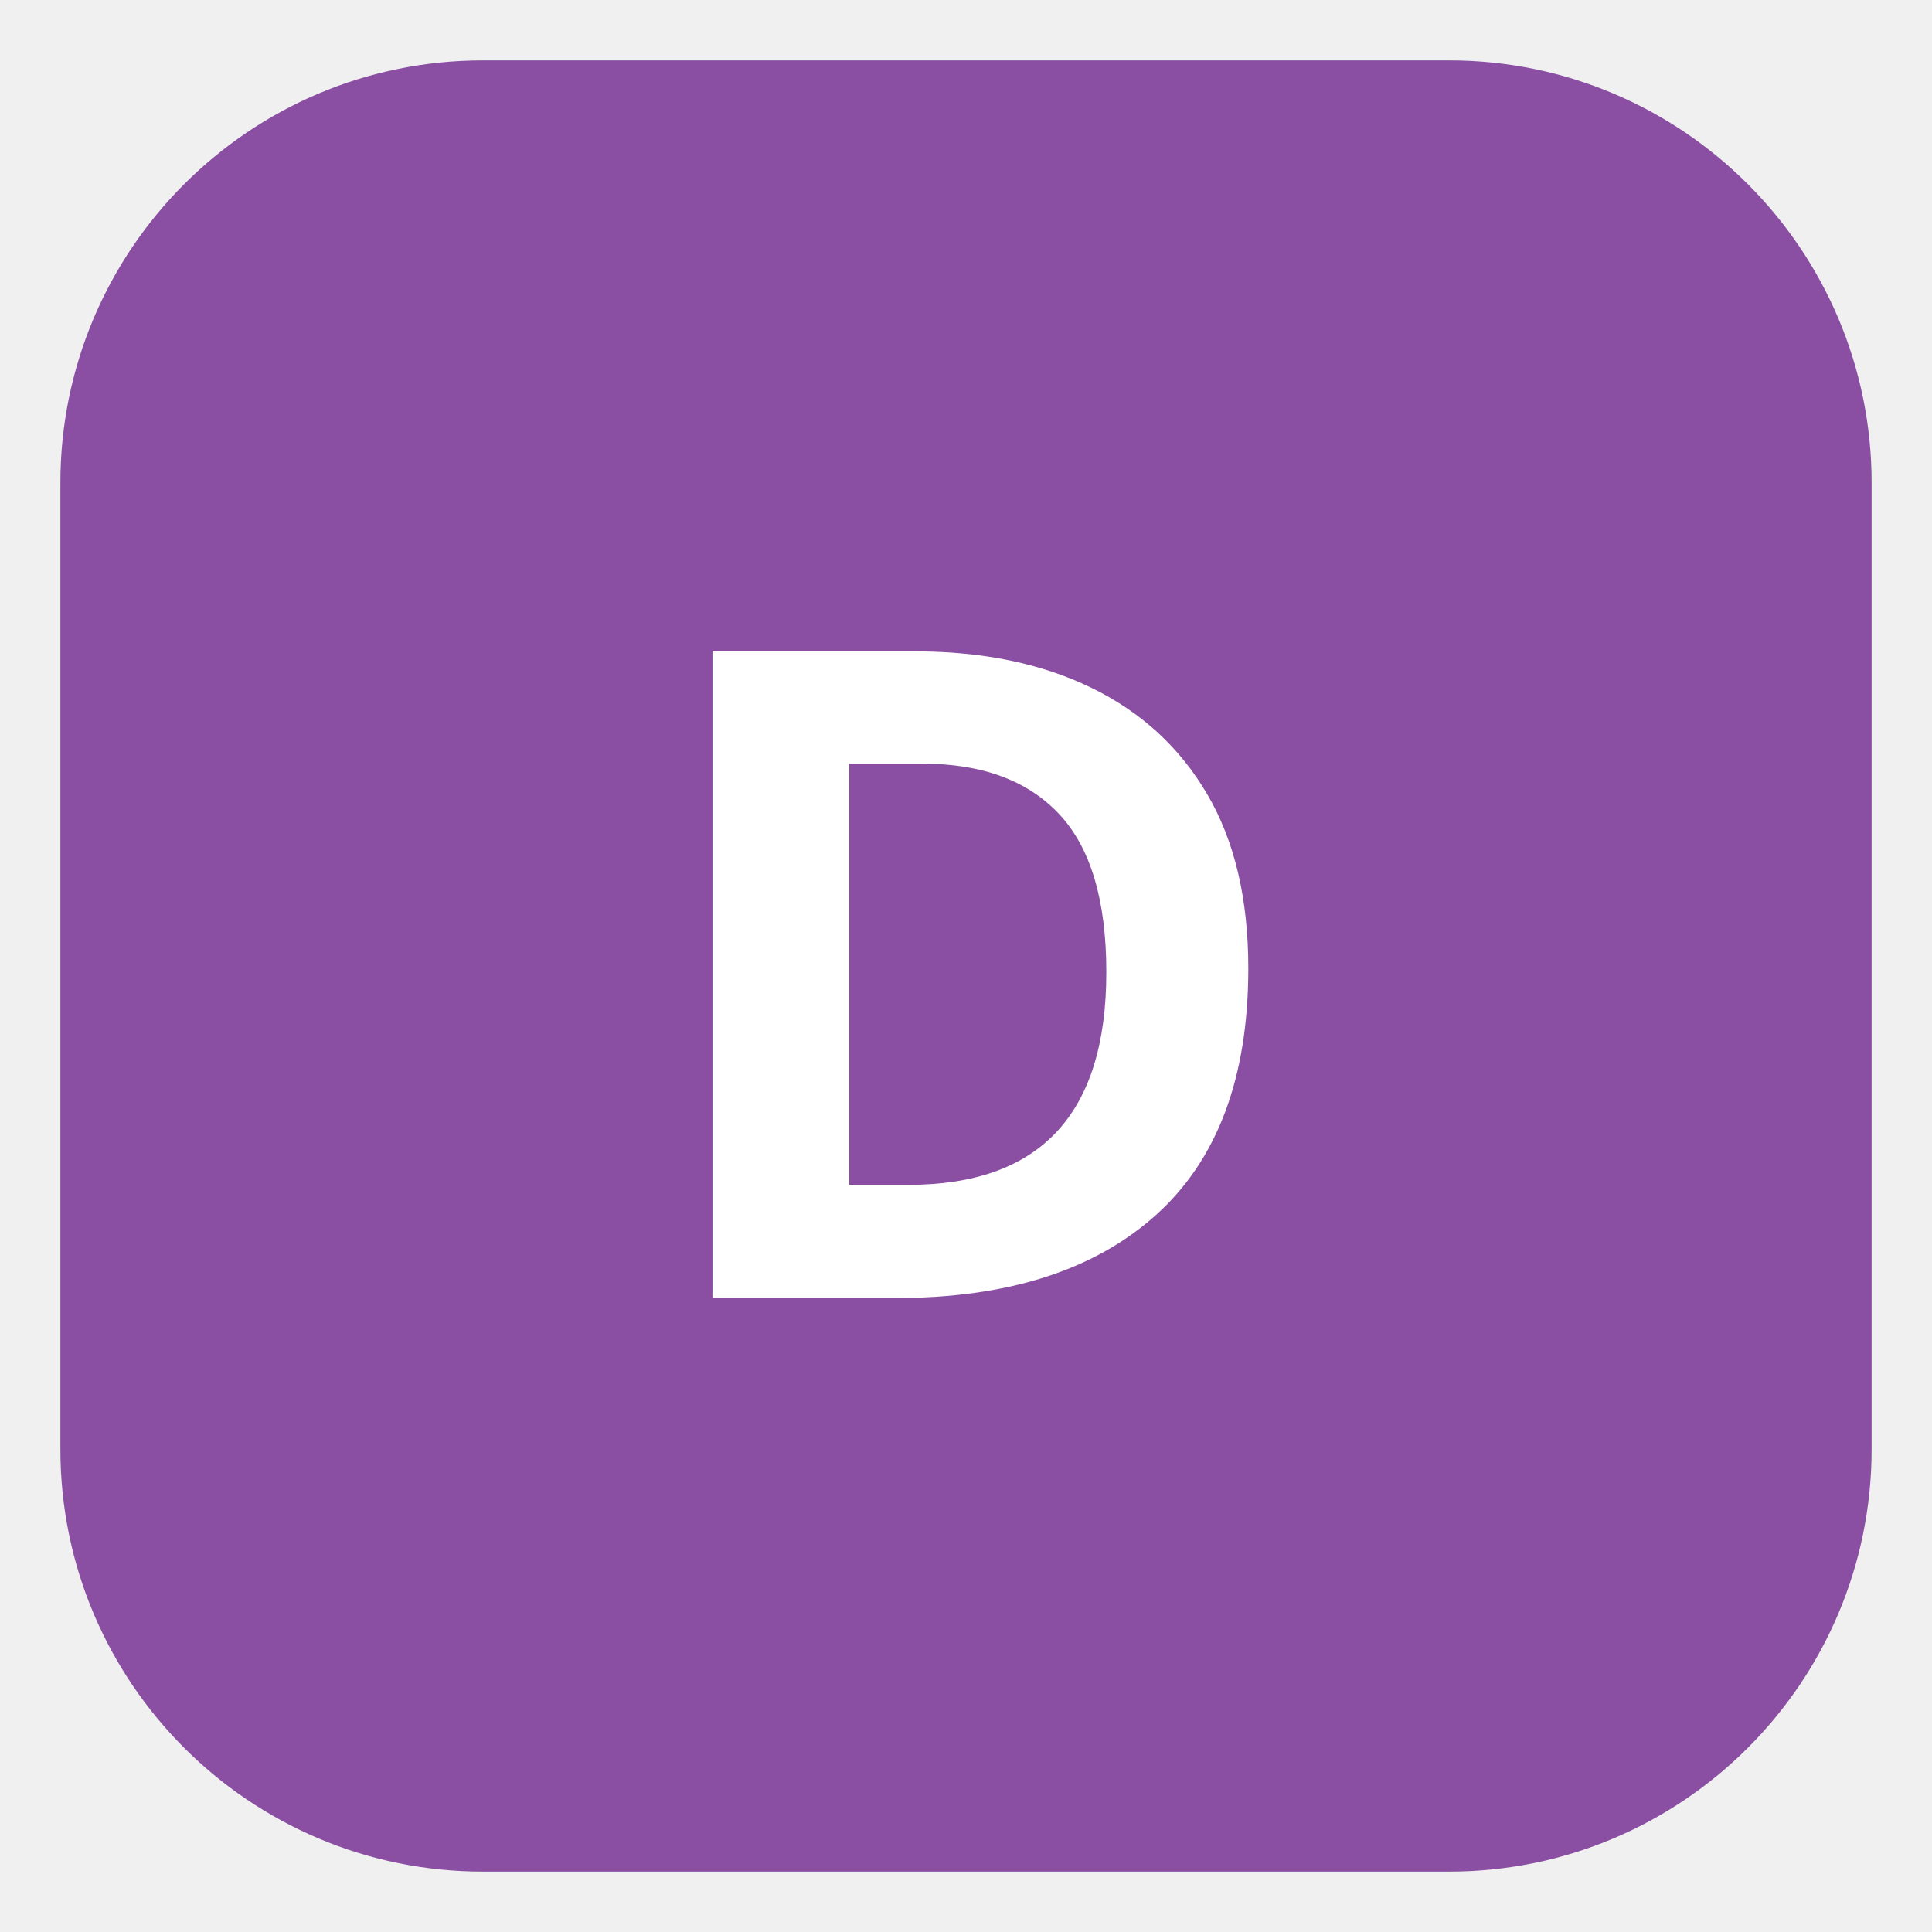
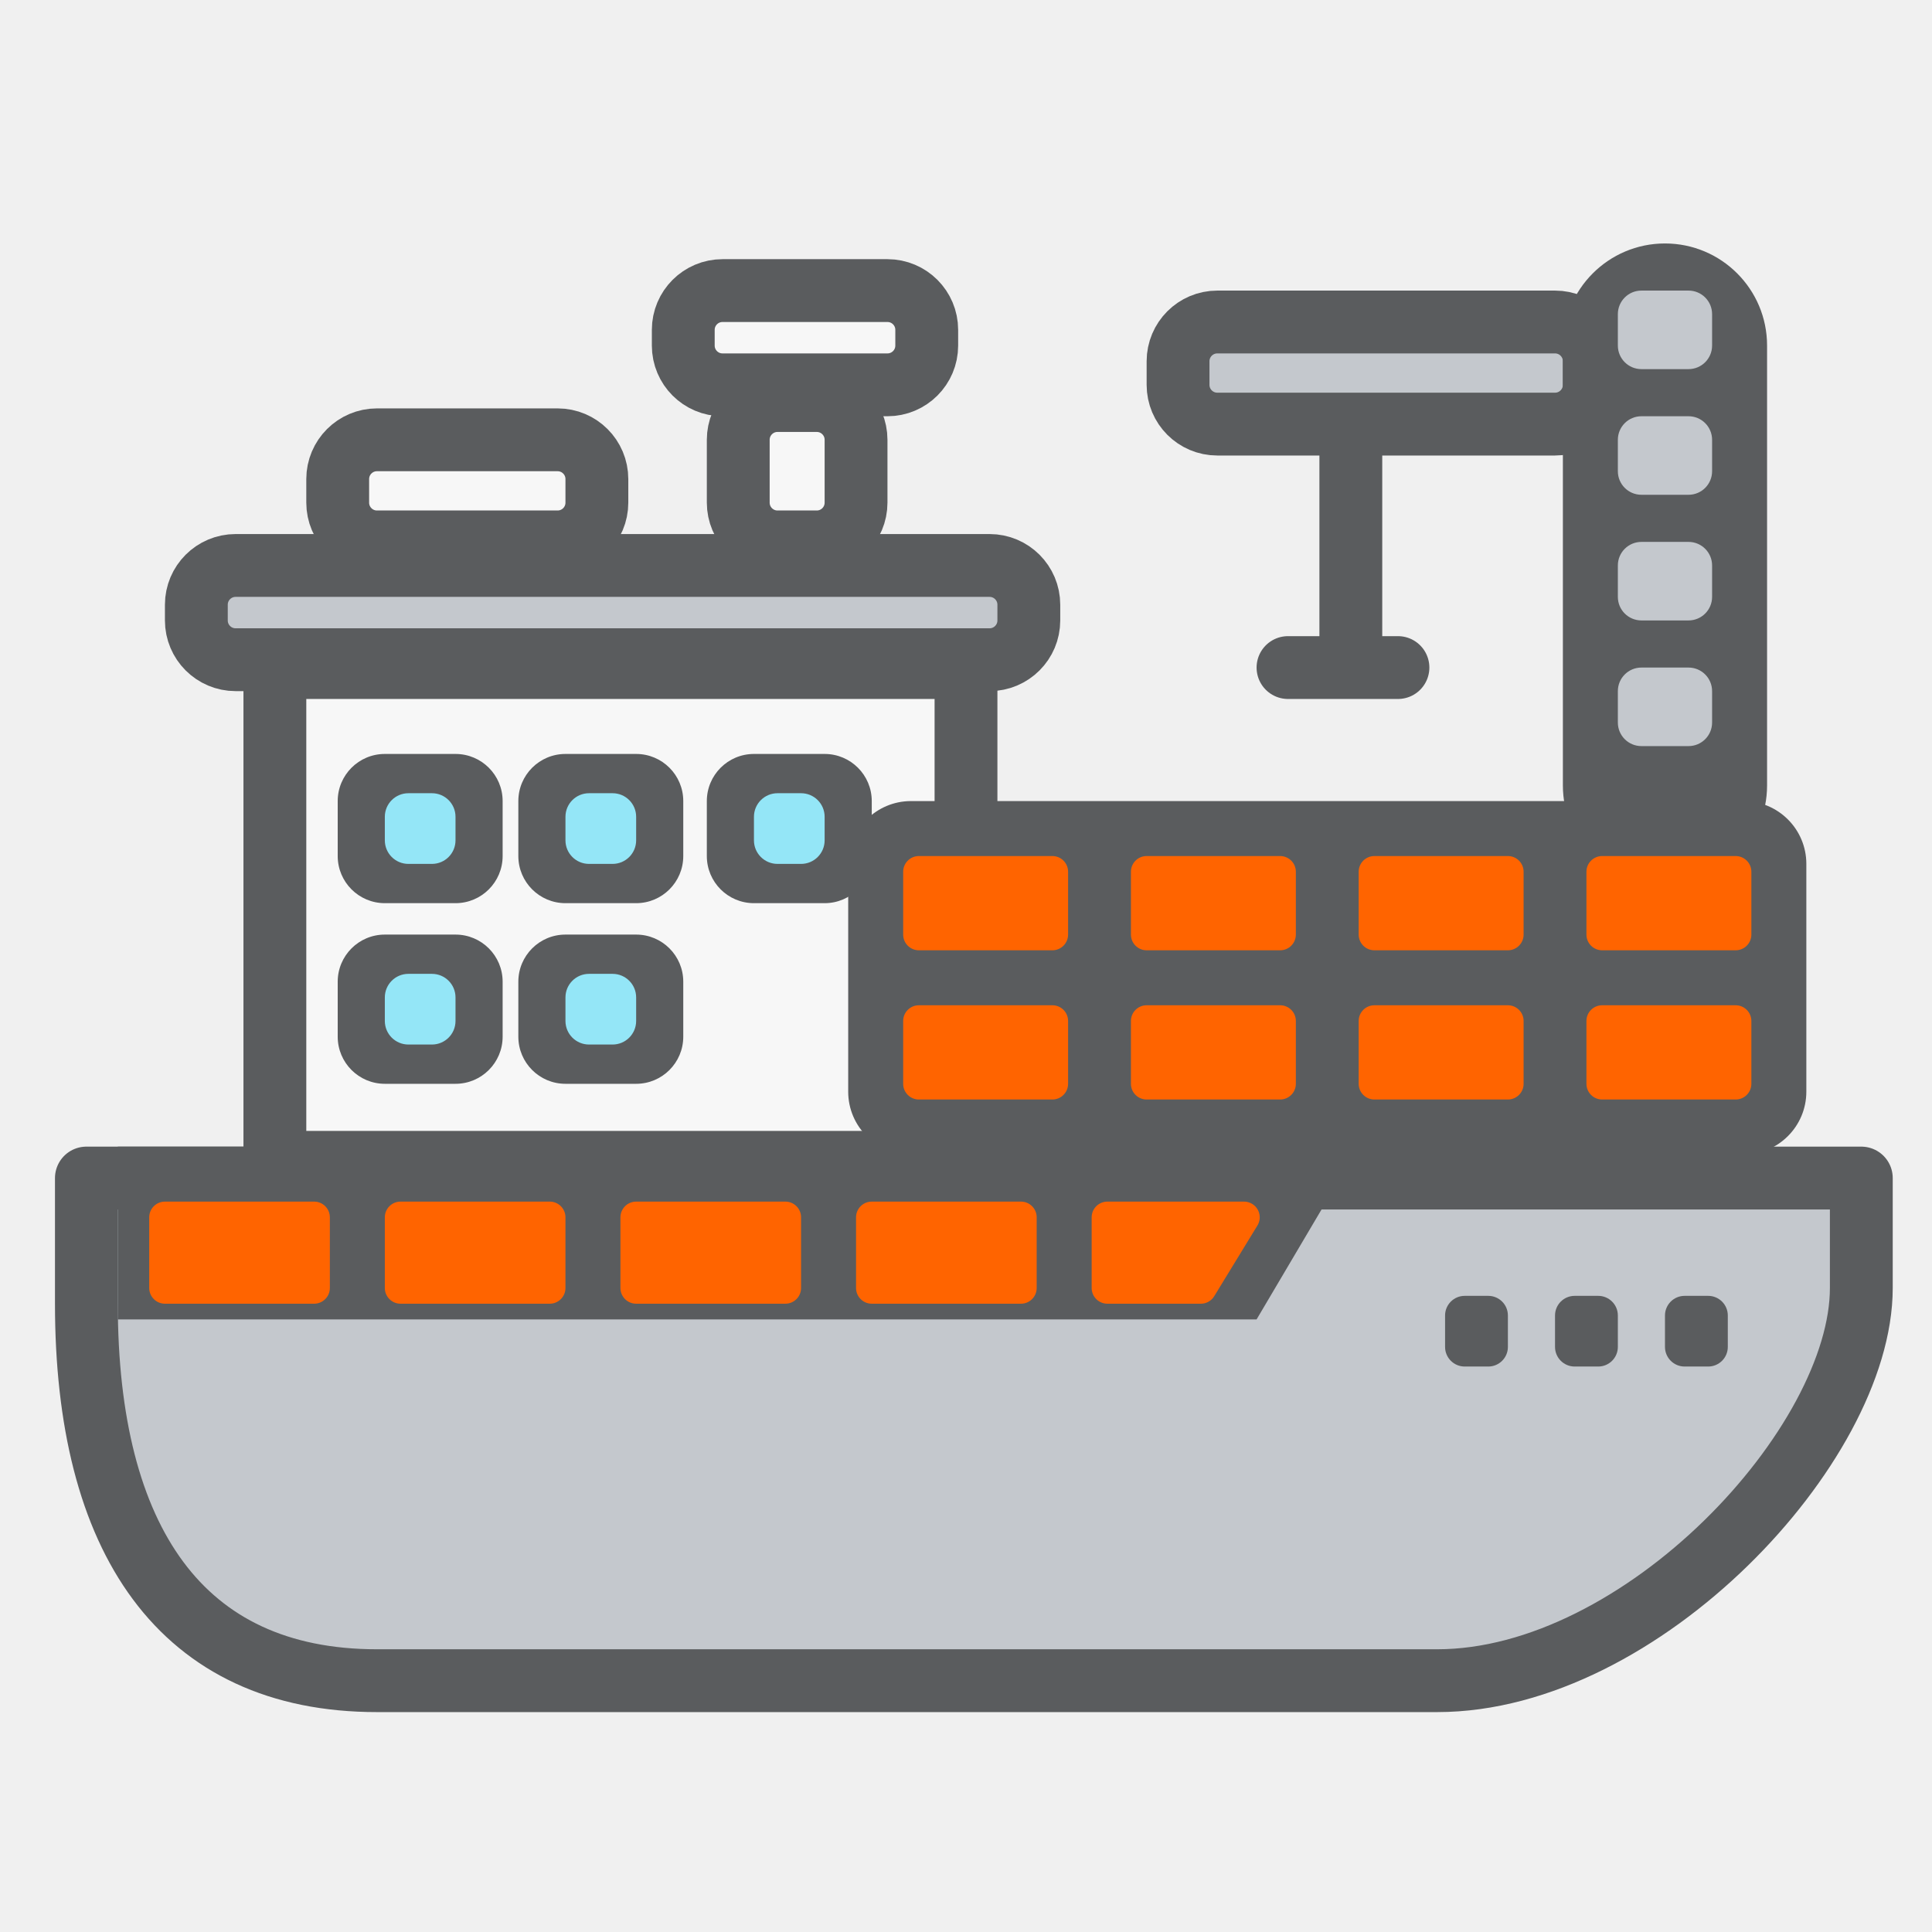
- <svg xmlns="http://www.w3.org/2000/svg" viewBox="0 0 64 64" width="64" height="64" role="img" aria-label="Dockhand">
-   <rect x="2" y="2" width="60" height="60" rx="14" fill="#8a4fa3" />
-   <text x="32" y="43" text-anchor="middle" font-family="sans-serif" font-size="30" font-weight="600" fill="#ffffff">D</text>
+ <svg xmlns="http://www.w3.org/2000/svg" viewBox="-3 -3 246 200" width="64" height="64" role="img" aria-label="Dockhand">
+   <g fill="none" stroke="#5A5C5E" stroke-width="8" stroke-linejoin="round" stroke-linecap="round">
+     <path d="M169 28v31M161 59h14" />
+     <rect x="147" y="15" width="53" height="13" rx="5" fill="#C4C8CD" />
+     <rect x="196" y="5" width="26" height="82" rx="13" fill="#5A5C5E" stroke="none" />
+     <g fill="#C4C8CD" stroke="none">
+       <rect x="203" y="11" width="12" height="10" rx="3" />
+       <rect x="203" y="27" width="12" height="10" rx="3" />
+       <rect x="203" y="43" width="12" height="10" rx="3" />
+       <rect x="203" y="59" width="12" height="10" rx="3" />
+     </g>
+     <path d="M8 124H234V138C234 158 206 188 180 188H45C20 188 8 170 8 140Z" fill="#C4C8CD" />
+     <rect x="91" y="25" width="15" height="18" rx="5" fill="#F7F7F7" />
+     <rect x="84" y="11" width="31" height="12" rx="5" fill="#F7F7F7" />
+     <rect x="40" y="30" width="33" height="13" rx="5" fill="#F7F7F7" />
+     <rect x="32" y="59" width="88" height="63" rx="2" fill="#F7F7F7" />
+     <rect x="22" y="46" width="106" height="12" rx="5" fill="#C4C8CD" />
+     <g fill="#5A5C5E" stroke="none">
+       <rect x="40" y="70" width="21" height="19" rx="6" />
+       <rect x="63" y="70" width="21" height="19" rx="6" />
+       <rect x="87" y="70" width="21" height="19" rx="6" />
+       <rect x="40" y="93" width="21" height="19" rx="6" />
+       <rect x="63" y="93" width="21" height="19" rx="6" />
+     </g>
+     <g fill="#94E6F7" stroke="none">
+       <rect x="46" y="75" width="9" height="9" rx="3" />
+       <rect x="69" y="75" width="9" height="9" rx="3" />
+       <rect x="93" y="75" width="9" height="9" rx="3" />
+       <rect x="46" y="98" width="9" height="9" rx="3" />
+       <rect x="69" y="98" width="9" height="9" rx="3" />
+     </g>
+     <rect x="105" y="76" width="122" height="45" rx="8" fill="#5A5C5E" stroke="none" />
+     <g fill="#FF6400" stroke="none">
+       <rect x="112" y="83" width="21" height="12" rx="2" />
+       <rect x="141" y="83" width="21" height="12" rx="2" />
+       <rect x="170" y="83" width="21" height="12" rx="2" />
+       <rect x="199" y="83" width="21" height="12" rx="2" />
+       <rect x="112" y="102" width="21" height="12" rx="2" />
+       <rect x="141" y="102" width="21" height="12" rx="2" />
+       <rect x="170" y="102" width="21" height="12" rx="2" />
+       <rect x="199" y="102" width="21" height="12" rx="2" />
+     </g>
+     <path d="M12 120H170L157 142H12Z" fill="#5A5C5E" stroke="none" />
+     <g fill="#FF6400" stroke="none">
+       <rect x="16" y="127" width="23" height="13" rx="2" />
+       <rect x="46" y="127" width="23" height="13" rx="2" />
+       <rect x="76" y="127" width="23" height="13" rx="2" />
+       <rect x="106" y="127" width="23" height="13" rx="2" />
+       <path d="M138 129h17.4l-5.5 9H138z" stroke="#FF6400" stroke-width="4" stroke-linejoin="round" />
+     </g>
+     <g fill="#5A5C5E" stroke="none">
+       <rect x="181" y="139" width="8" height="9" rx="2.5" />
+       <rect x="195" y="139" width="8" height="9" rx="2.5" />
+       <rect x="209" y="139" width="8" height="9" rx="2.5" />
+     </g>
+   </g>
</svg>
